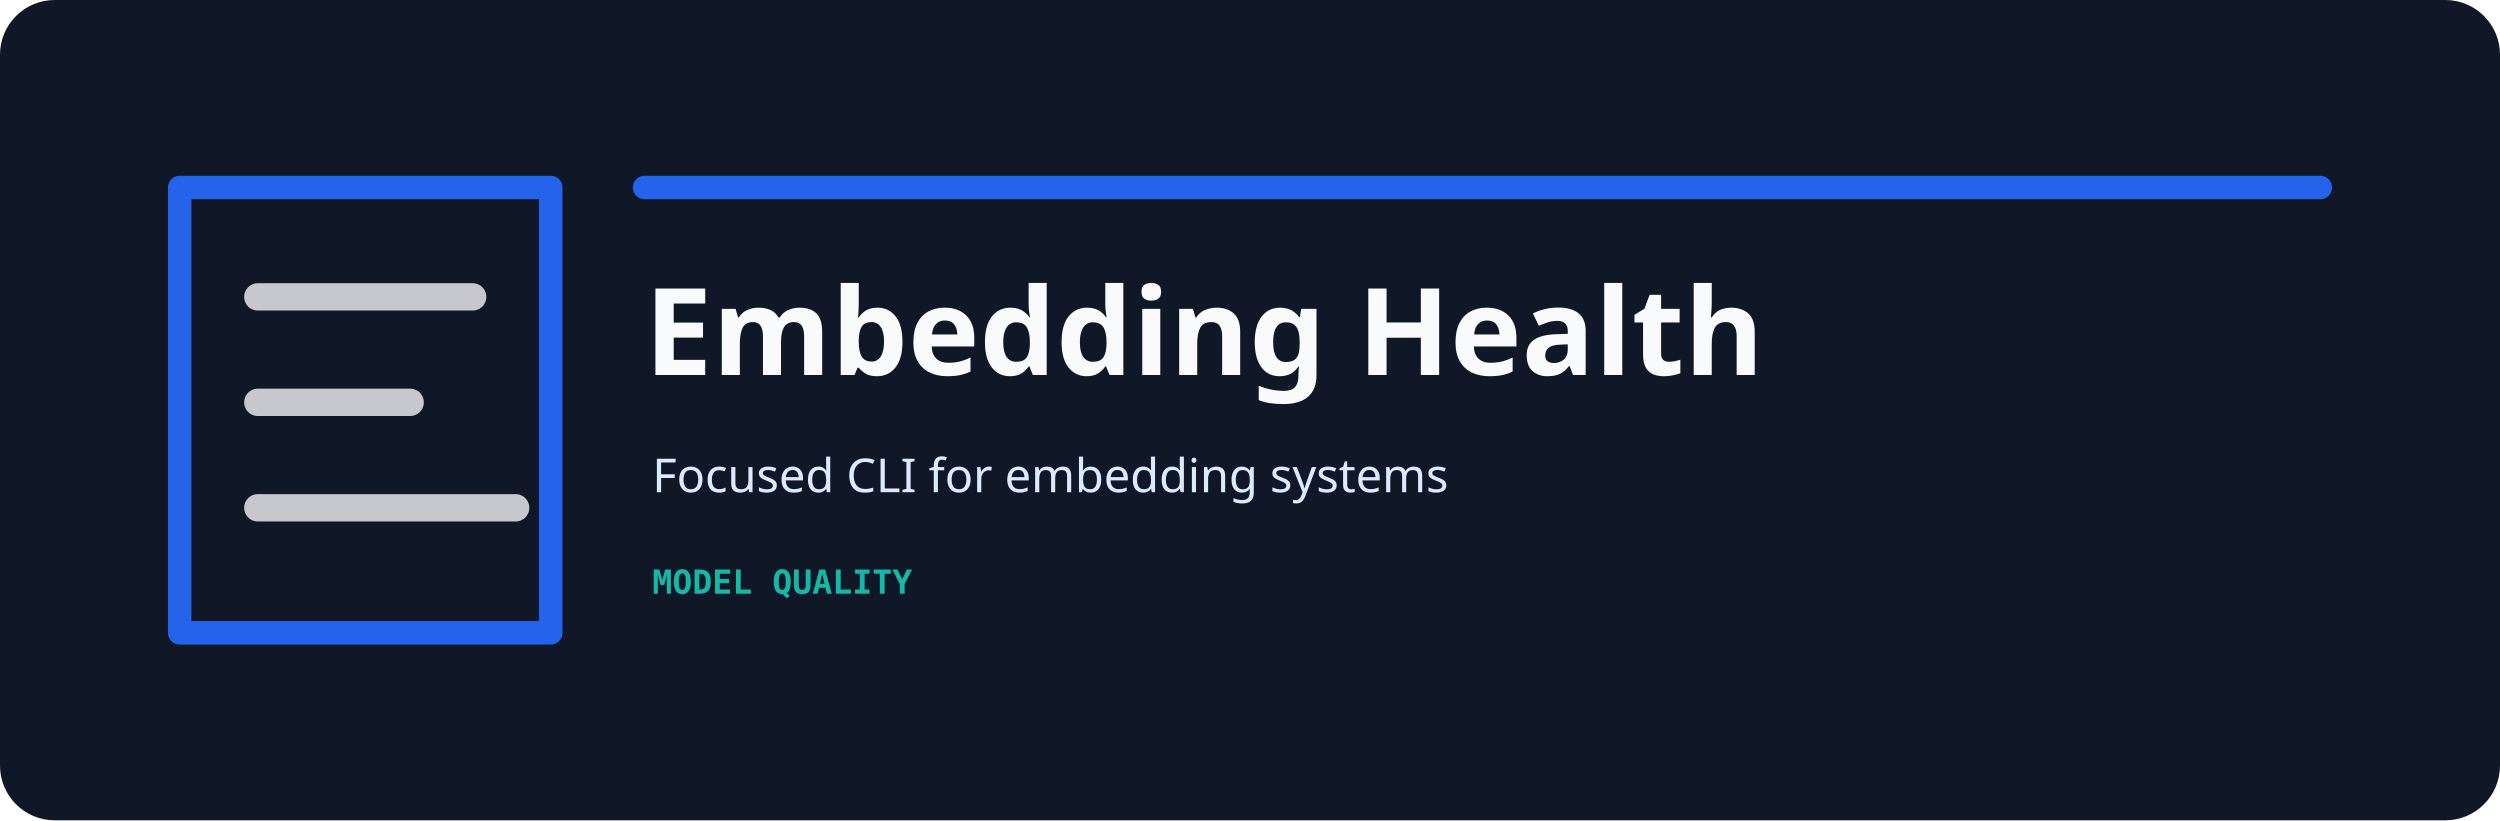
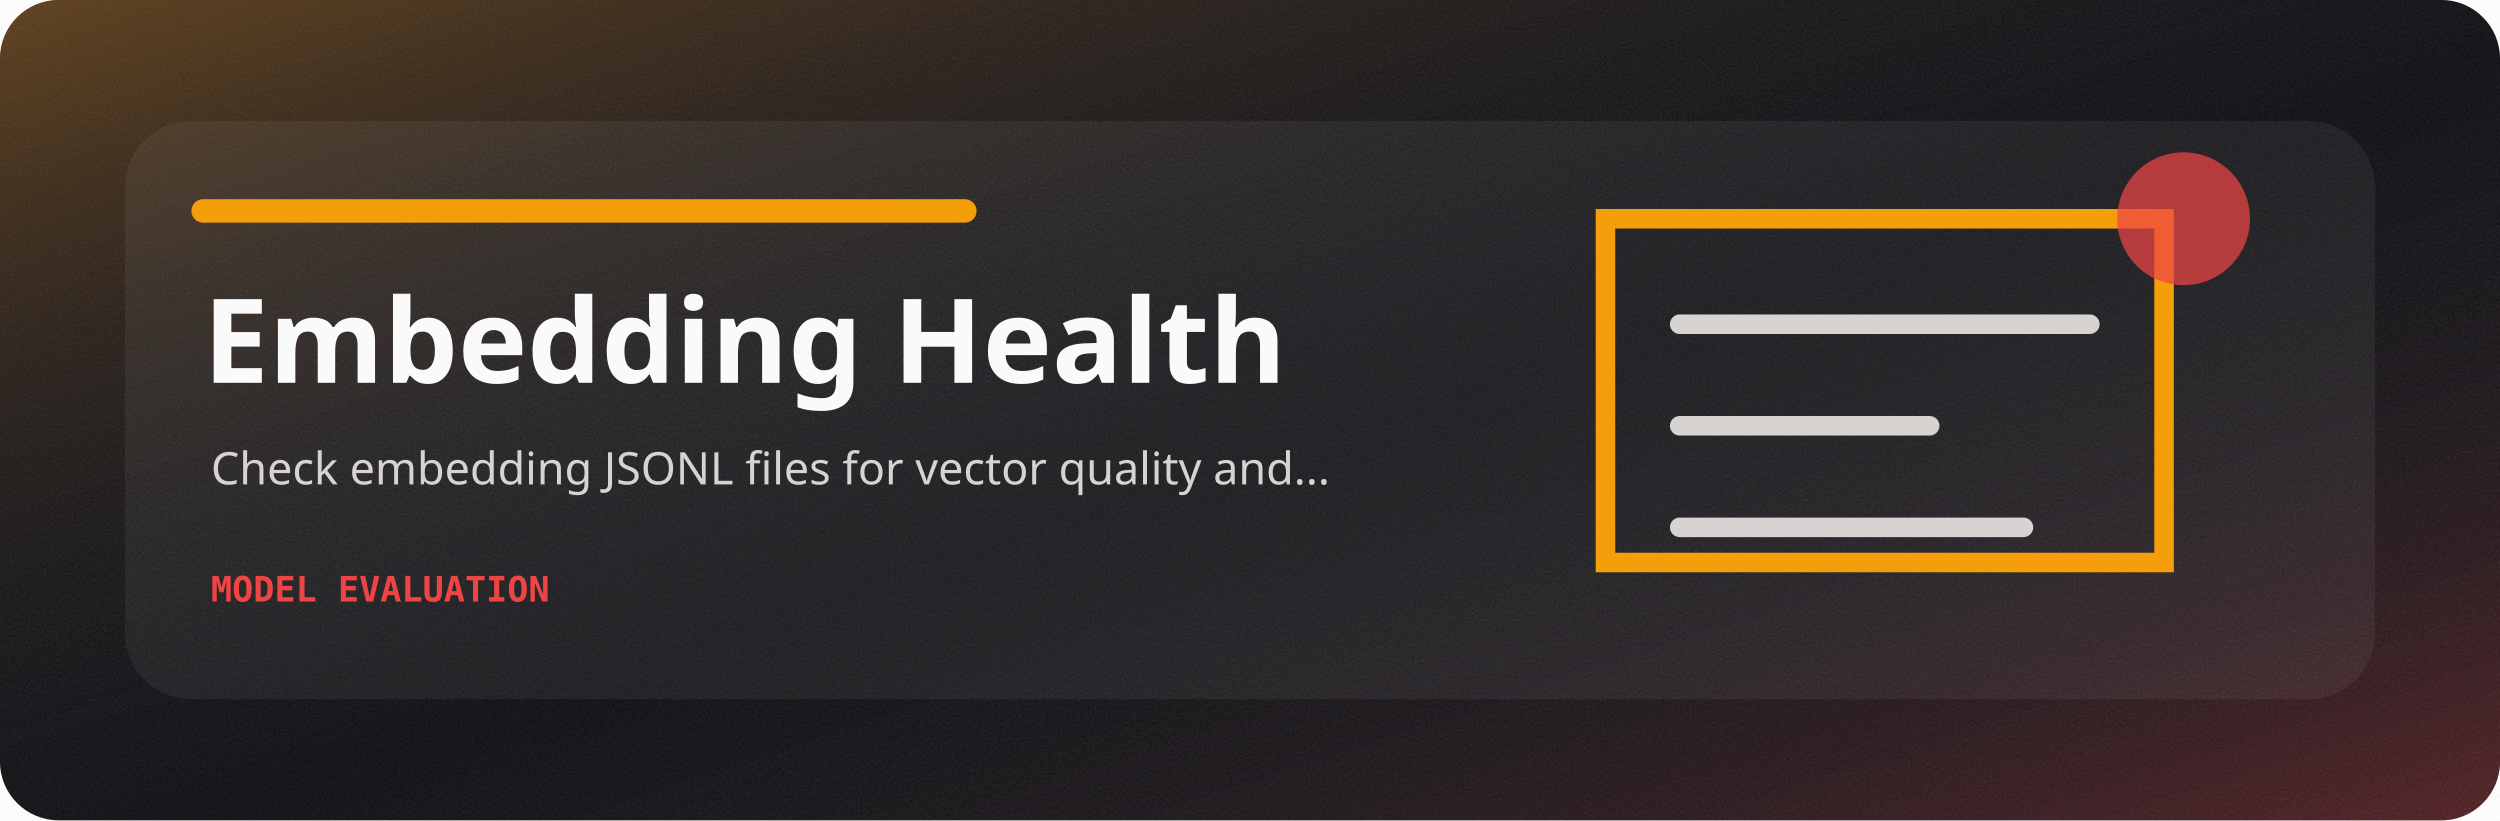
<svg xmlns="http://www.w3.org/2000/svg" width="1280" height="420" viewBox="0 0 1280 420" fill="none" role="img" aria-label="Embedding Health cover">
-   <rect width="1280" height="420" rx="28" fill="#101828" />
-   <path d="M92 96h190v228H92zM330 96h858" stroke="#2563eb" stroke-width="12" stroke-linecap="round" stroke-linejoin="round" />
-   <path d="M132 152h110M132 206h78M132 260h132" stroke="#f8fafc" stroke-width="14" stroke-linecap="round" opacity=".78" />
-   <text x="330" y="192" fill="#f8fafc" font-family="Plus Jakarta Sans, ui-sans-serif, system-ui" font-size="62" font-weight="850">Embedding Health</text>
-   <text x="334" y="252" fill="#dbeafe" font-family="Plus Jakarta Sans, ui-sans-serif, system-ui" font-size="24">Focused CLI for embedding systems</text>
-   <text x="334" y="304" fill="#14b8a6" font-family="ui-monospace, SFMono-Regular, Menlo, monospace" font-size="17" font-weight="700">MODEL QUALITY</text>
+   <defs>
+     <linearGradient id="g" x1="0" x2="1" y1="0" y2="1">
+       <stop offset="0" stop-color="#f59e0b" stop-opacity=".34" />
+       <stop offset=".54" stop-color="#101014" stop-opacity="0" />
+       <stop offset="1" stop-color="#ef4444" stop-opacity=".30" />
+     </linearGradient>
+     <filter id="grain" x="-20%" y="-20%" width="140%" height="140%">
+       <feTurbulence type="fractalNoise" baseFrequency=".85" numOctaves="2" seed="75" result="noise" />
+       <feColorMatrix type="saturate" values="0" />
+       <feComponentTransfer>
+         <feFuncA type="table" tableValues="0 .10" />
+       </feComponentTransfer>
+       <feBlend mode="soft-light" in2="SourceGraphic" />
+     </filter>
+   </defs>
+   <rect width="1280" height="420" rx="30" fill="#101014" />
+   <rect width="1280" height="420" rx="30" fill="url(#g)" filter="url(#grain)" />
+   <rect x="64" y="62" width="1152" height="296" rx="34" fill="#fafafa" opacity=".055" />
+   <path d="M104 108h390" stroke="#f59e0b" stroke-width="12" stroke-linecap="round" />
+   <text x="104" y="196" fill="#fafafa" font-family="Aptos, Segoe UI, ui-sans-serif, system-ui" font-size="60" font-weight="850">Embedding Health</text>
+   <text x="108" y="248" fill="#d6d3d1" font-family="Aptos, Segoe UI, ui-sans-serif, system-ui" font-size="23">Check embedding JSONL files for vector quality and...</text>
+   <text x="108" y="308" fill="#ef4444" font-family="ui-monospace, SFMono-Regular, Menlo, monospace" font-size="18" font-weight="800">MODEL EVALUATION</text>
+   <path d="M822 112h286v176H822z" fill="none" stroke="#f59e0b" stroke-width="10" />
+   <path d="M860 166h210M860 218h128M860 270h176" stroke="#d6d3d1" stroke-width="10" stroke-linecap="round" />
+   <circle cx="1118" cy="112" r="34" fill="#ef4444" opacity=".72" />
</svg>
